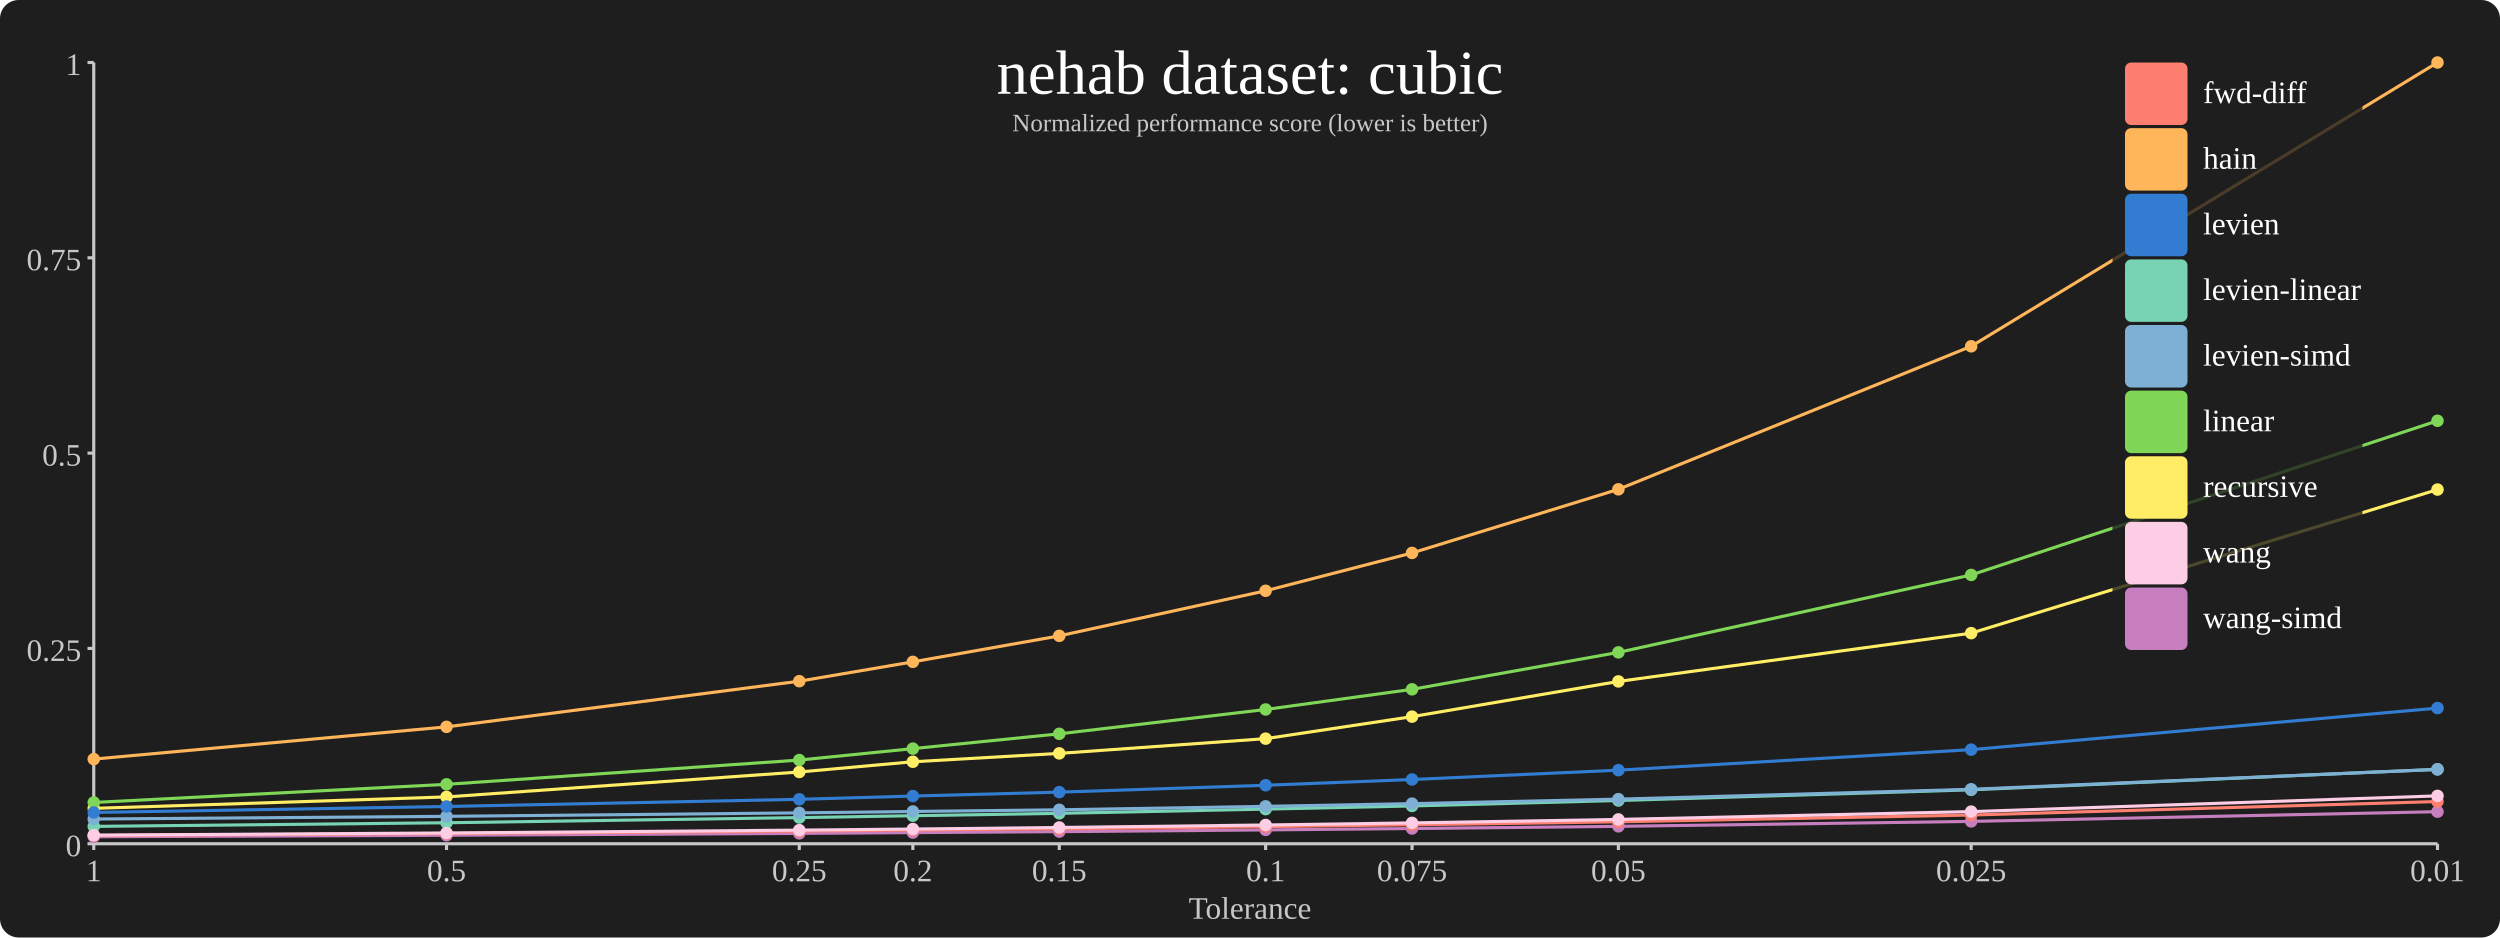
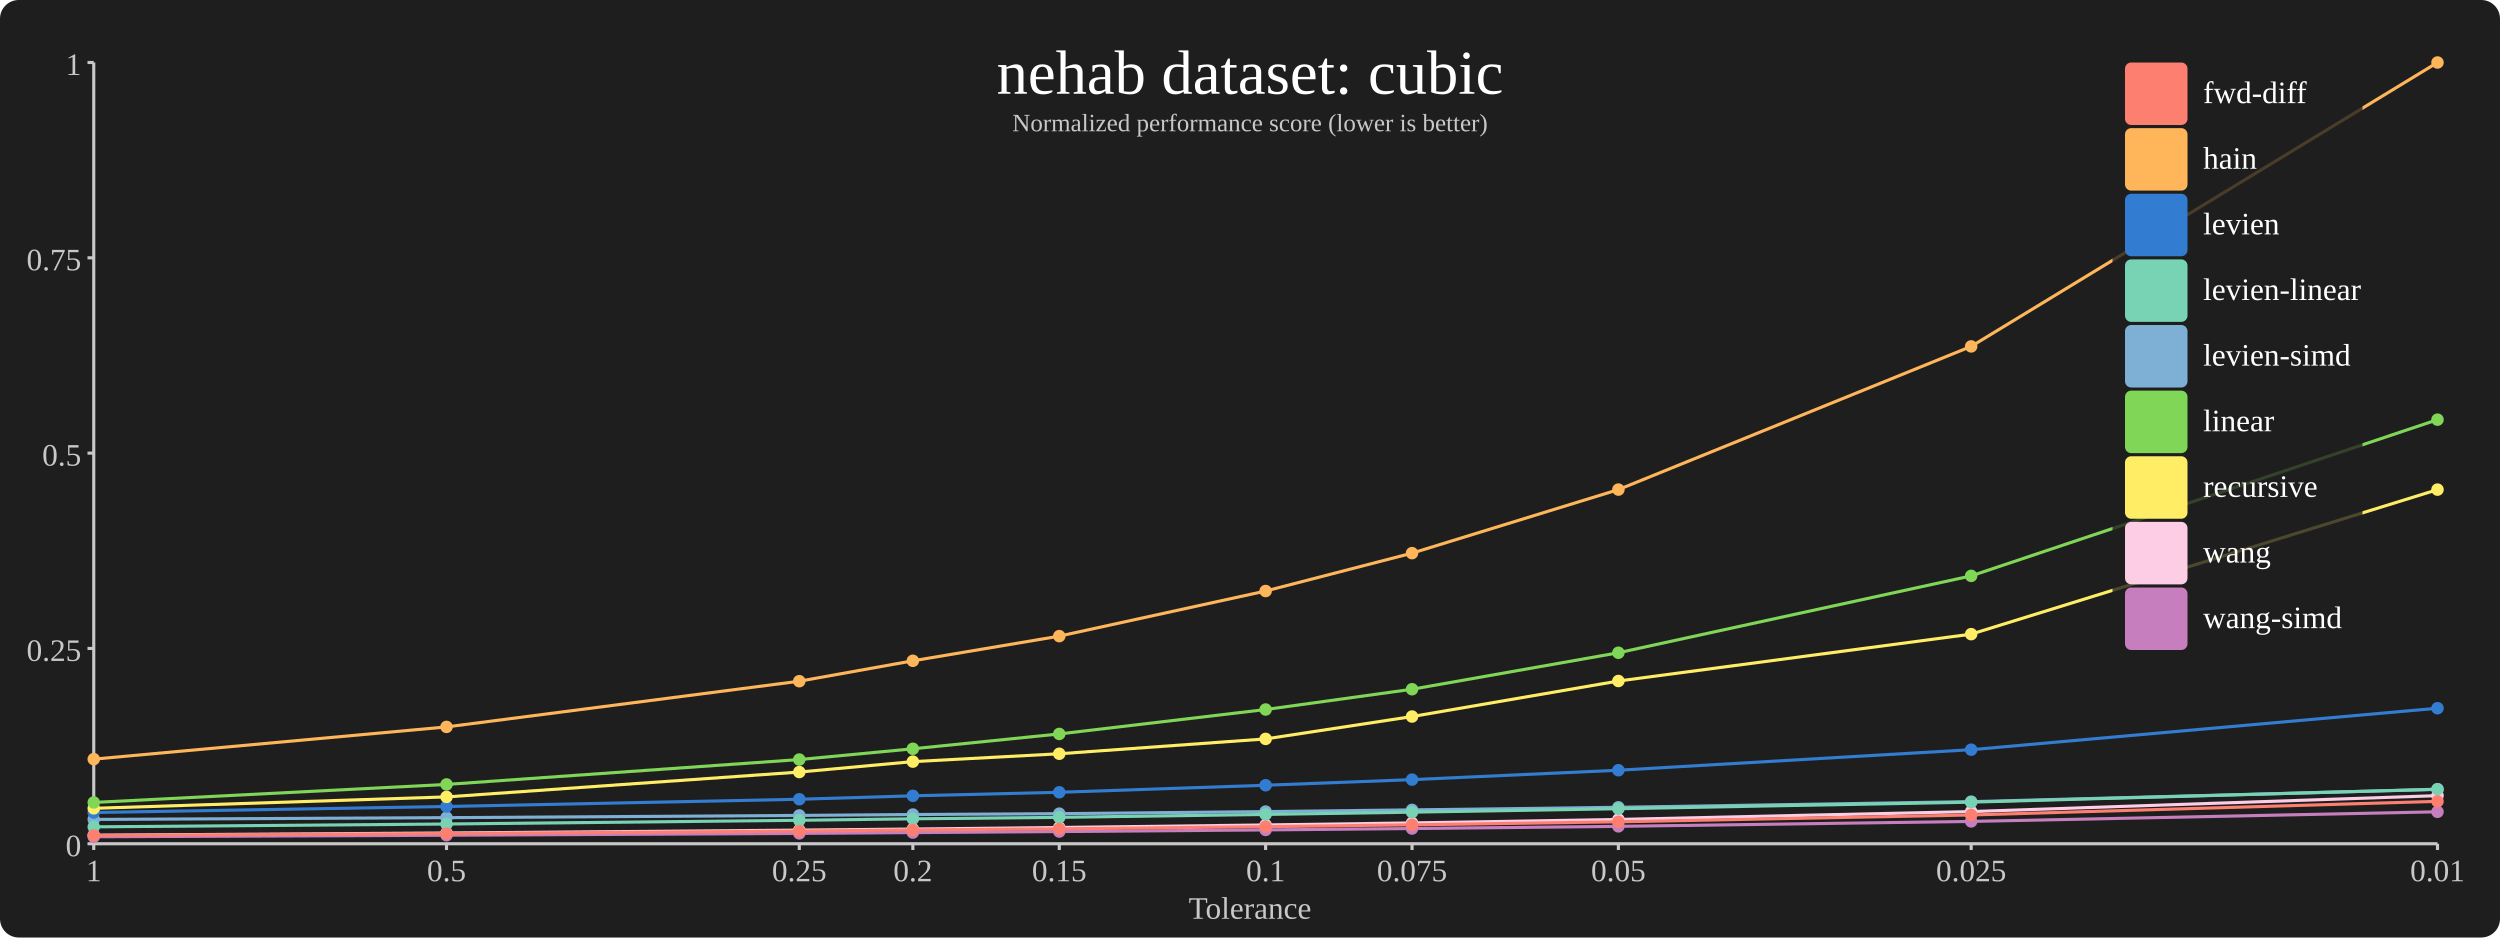
<svg xmlns="http://www.w3.org/2000/svg" viewBox="0 0 800 300">
  <rect x="0" y="0" width="800" height="300" ry="6" style="fill:rgb(30,30,30);stroke:none;fill-opacity:1;stroke-opacity:1;" />
  <path d="M 30 20 L 30 270" style="stroke:rgb(200,200,200);stroke-width:1" />
  <path d="M 30 270 L 780 270" style="stroke:rgb(200,200,200);stroke-width:1" />
  <path d="M 780 270 L 780 272" style="stroke:rgb(200,200,200);stroke-width:1" />
  <text x="780" y="282" style="font-size:10px;fill:rgb(200,200,200);text-anchor:middle;text-align:center;"> 0.01 </text>
  <path d="M 630.772 270 L 630.772 272" style="stroke:rgb(200,200,200);stroke-width:1" />
  <text x="630.772" y="282" style="font-size:10px;fill:rgb(200,200,200);text-anchor:middle;text-align:center;"> 0.025 </text>
  <path d="M 517.886 270 L 517.886 272" style="stroke:rgb(200,200,200);stroke-width:1" />
  <text x="517.886" y="282" style="font-size:10px;fill:rgb(200,200,200);text-anchor:middle;text-align:center;"> 0.05 </text>
  <path d="M 451.852 270 L 451.852 272" style="stroke:rgb(200,200,200);stroke-width:1" />
  <text x="451.852" y="282" style="font-size:10px;fill:rgb(200,200,200);text-anchor:middle;text-align:center;"> 0.075 </text>
  <path d="M 405 270 L 405 272" style="stroke:rgb(200,200,200);stroke-width:1" />
  <text x="405" y="282" style="font-size:10px;fill:rgb(200,200,200);text-anchor:middle;text-align:center;"> 0.1 </text>
  <path d="M 338.966 270 L 338.966 272" style="stroke:rgb(200,200,200);stroke-width:1" />
  <text x="338.966" y="282" style="font-size:10px;fill:rgb(200,200,200);text-anchor:middle;text-align:center;"> 0.15 </text>
  <path d="M 292.114 270 L 292.114 272" style="stroke:rgb(200,200,200);stroke-width:1" />
  <text x="292.114" y="282" style="font-size:10px;fill:rgb(200,200,200);text-anchor:middle;text-align:center;"> 0.2 </text>
  <path d="M 255.773 270 L 255.773 272" style="stroke:rgb(200,200,200);stroke-width:1" />
  <text x="255.773" y="282" style="font-size:10px;fill:rgb(200,200,200);text-anchor:middle;text-align:center;"> 0.25 </text>
  <path d="M 142.886 270 L 142.886 272" style="stroke:rgb(200,200,200);stroke-width:1" />
  <text x="142.886" y="282" style="font-size:10px;fill:rgb(200,200,200);text-anchor:middle;text-align:center;"> 0.5 </text>
  <path d="M 30 270 L 30 272" style="stroke:rgb(200,200,200);stroke-width:1" />
  <text x="30" y="282" style="font-size:10px;fill:rgb(200,200,200);text-anchor:middle;text-align:center;"> 1 </text>
  <path d="M 28 270 L 30 270" style="stroke:rgb(200,200,200);stroke-width:1" />
  <text x="26" y="274" style="font-size:10px;fill:rgb(200,200,200);text-anchor:end;text-align:right;"> 0 </text>
  <path d="M 28 207.5 L 30 207.5" style="stroke:rgb(200,200,200);stroke-width:1" />
  <text x="26" y="211.5" style="font-size:10px;fill:rgb(200,200,200);text-anchor:end;text-align:right;"> 0.25 </text>
  <path d="M 28 145 L 30 145" style="stroke:rgb(200,200,200);stroke-width:1" />
  <text x="26" y="149" style="font-size:10px;fill:rgb(200,200,200);text-anchor:end;text-align:right;"> 0.5 </text>
  <path d="M 28 82.5 L 30 82.5" style="stroke:rgb(200,200,200);stroke-width:1" />
  <text x="26" y="86.5" style="font-size:10px;fill:rgb(200,200,200);text-anchor:end;text-align:right;"> 0.75 </text>
  <path d="M 28 20 L 30 20" style="stroke:rgb(200,200,200);stroke-width:1" />
  <text x="26" y="24" style="font-size:10px;fill:rgb(200,200,200);text-anchor:end;text-align:right;"> 1 </text>
  <text x="400" y="294" style="font-size:10px;fill:rgb(200,200,200);text-anchor:middle;text-align:center;"> Tolerance </text>
-   <circle cx="780" cy="156.657" r="2" style="fill:rgb(255,238,101);stroke:none;fill-opacity:1;stroke-opacity:1;" />
-   <path d="M 780 156.657 L 630.772 202.605" style="stroke:rgb(255,238,101);stroke-width:1" />
-   <circle cx="630.772" cy="202.605" r="2" style="fill:rgb(255,238,101);stroke:none;fill-opacity:1;stroke-opacity:1;" />
-   <path d="M 630.772 202.605 L 517.886 218.055" style="stroke:rgb(255,238,101);stroke-width:1" />
-   <circle cx="517.886" cy="218.055" r="2" style="fill:rgb(255,238,101);stroke:none;fill-opacity:1;stroke-opacity:1;" />
-   <path d="M 517.886 218.055 L 451.852 229.325" style="stroke:rgb(255,238,101);stroke-width:1" />
-   <circle cx="451.852" cy="229.325" r="2" style="fill:rgb(255,238,101);stroke:none;fill-opacity:1;stroke-opacity:1;" />
-   <path d="M 451.852 229.325 L 405 236.368" style="stroke:rgb(255,238,101);stroke-width:1" />
-   <circle cx="405" cy="236.368" r="2" style="fill:rgb(255,238,101);stroke:none;fill-opacity:1;stroke-opacity:1;" />
-   <path d="M 405 236.368 L 338.966 241.08" style="stroke:rgb(255,238,101);stroke-width:1" />
-   <circle cx="338.966" cy="241.08" r="2" style="fill:rgb(255,238,101);stroke:none;fill-opacity:1;stroke-opacity:1;" />
-   <path d="M 338.966 241.08 L 292.114 243.765" style="stroke:rgb(255,238,101);stroke-width:1" />
-   <circle cx="292.114" cy="243.765" r="2" style="fill:rgb(255,238,101);stroke:none;fill-opacity:1;stroke-opacity:1;" />
-   <path d="M 292.114 243.765 L 255.773 247.032" style="stroke:rgb(255,238,101);stroke-width:1" />
-   <circle cx="255.773" cy="247.032" r="2" style="fill:rgb(255,238,101);stroke:none;fill-opacity:1;stroke-opacity:1;" />
-   <path d="M 255.773 247.032 L 142.886 255.012" style="stroke:rgb(255,238,101);stroke-width:1" />
-   <circle cx="142.886" cy="255.012" r="2" style="fill:rgb(255,238,101);stroke:none;fill-opacity:1;stroke-opacity:1;" />
-   <path d="M 142.886 255.012 L 30 258.678" style="stroke:rgb(255,238,101);stroke-width:1" />
-   <circle cx="30" cy="258.678" r="2" style="fill:rgb(255,238,101);stroke:none;fill-opacity:1;stroke-opacity:1;" />
-   <circle cx="780" cy="246.178" r="2" style="fill:rgb(119,211,179);stroke:none;fill-opacity:1;stroke-opacity:1;" />
-   <path d="M 780 246.178 L 630.772 252.74" style="stroke:rgb(119,211,179);stroke-width:1" />
-   <circle cx="630.772" cy="252.74" r="2" style="fill:rgb(119,211,179);stroke:none;fill-opacity:1;stroke-opacity:1;" />
-   <path d="M 630.772 252.74 L 517.886 256.158" style="stroke:rgb(119,211,179);stroke-width:1" />
-   <circle cx="517.886" cy="256.158" r="2" style="fill:rgb(119,211,179);stroke:none;fill-opacity:1;stroke-opacity:1;" />
-   <path d="M 517.886 256.158 L 451.852 257.905" style="stroke:rgb(119,211,179);stroke-width:1" />
-   <circle cx="451.852" cy="257.905" r="2" style="fill:rgb(119,211,179);stroke:none;fill-opacity:1;stroke-opacity:1;" />
-   <path d="M 451.852 257.905 L 405 258.918" style="stroke:rgb(119,211,179);stroke-width:1" />
-   <circle cx="405" cy="258.918" r="2" style="fill:rgb(119,211,179);stroke:none;fill-opacity:1;stroke-opacity:1;" />
-   <path d="M 405 258.918 L 338.966 260.265" style="stroke:rgb(119,211,179);stroke-width:1" />
-   <circle cx="338.966" cy="260.265" r="2" style="fill:rgb(119,211,179);stroke:none;fill-opacity:1;stroke-opacity:1;" />
-   <path d="M 338.966 260.265 L 292.114 261.03" style="stroke:rgb(119,211,179);stroke-width:1" />
-   <circle cx="292.114" cy="261.03" r="2" style="fill:rgb(119,211,179);stroke:none;fill-opacity:1;stroke-opacity:1;" />
-   <path d="M 292.114 261.03 L 255.773 261.625" style="stroke:rgb(119,211,179);stroke-width:1" />
-   <circle cx="255.773" cy="261.625" r="2" style="fill:rgb(119,211,179);stroke:none;fill-opacity:1;stroke-opacity:1;" />
-   <path d="M 255.773 261.625 L 142.886 263.28" style="stroke:rgb(119,211,179);stroke-width:1" />
-   <circle cx="142.886" cy="263.28" r="2" style="fill:rgb(119,211,179);stroke:none;fill-opacity:1;stroke-opacity:1;" />
-   <path d="M 142.886 263.28 L 30 264.445" style="stroke:rgb(119,211,179);stroke-width:1" />
-   <circle cx="30" cy="264.445" r="2" style="fill:rgb(119,211,179);stroke:none;fill-opacity:1;stroke-opacity:1;" />
-   <circle cx="780" cy="259.74" r="2" style="fill:rgb(199,126,190);stroke:none;fill-opacity:1;stroke-opacity:1;" />
-   <path d="M 780 259.74 L 630.772 262.842" style="stroke:rgb(199,126,190);stroke-width:1" />
-   <circle cx="630.772" cy="262.842" r="2" style="fill:rgb(199,126,190);stroke:none;fill-opacity:1;stroke-opacity:1;" />
-   <path d="M 630.772 262.842 L 517.886 264.428" style="stroke:rgb(199,126,190);stroke-width:1" />
-   <circle cx="517.886" cy="264.428" r="2" style="fill:rgb(199,126,190);stroke:none;fill-opacity:1;stroke-opacity:1;" />
-   <path d="M 517.886 264.428 L 451.852 265.125" style="stroke:rgb(199,126,190);stroke-width:1" />
-   <circle cx="451.852" cy="265.125" r="2" style="fill:rgb(199,126,190);stroke:none;fill-opacity:1;stroke-opacity:1;" />
-   <path d="M 451.852 265.125 L 405 265.572" style="stroke:rgb(199,126,190);stroke-width:1" />
-   <circle cx="405" cy="265.572" r="2" style="fill:rgb(199,126,190);stroke:none;fill-opacity:1;stroke-opacity:1;" />
-   <path d="M 405 265.572 L 338.966 266.125" style="stroke:rgb(199,126,190);stroke-width:1" />
-   <circle cx="338.966" cy="266.125" r="2" style="fill:rgb(199,126,190);stroke:none;fill-opacity:1;stroke-opacity:1;" />
-   <path d="M 338.966 266.125 L 292.114 266.435" style="stroke:rgb(199,126,190);stroke-width:1" />
-   <circle cx="292.114" cy="266.435" r="2" style="fill:rgb(199,126,190);stroke:none;fill-opacity:1;stroke-opacity:1;" />
-   <path d="M 292.114 266.435 L 255.773 266.683" style="stroke:rgb(199,126,190);stroke-width:1" />
-   <circle cx="255.773" cy="266.683" r="2" style="fill:rgb(199,126,190);stroke:none;fill-opacity:1;stroke-opacity:1;" />
-   <path d="M 255.773 266.683 L 142.886 267.285" style="stroke:rgb(199,126,190);stroke-width:1" />
-   <circle cx="142.886" cy="267.285" r="2" style="fill:rgb(199,126,190);stroke:none;fill-opacity:1;stroke-opacity:1;" />
-   <path d="M 142.886 267.285 L 30 267.757" style="stroke:rgb(199,126,190);stroke-width:1" />
-   <circle cx="30" cy="267.757" r="2" style="fill:rgb(199,126,190);stroke:none;fill-opacity:1;stroke-opacity:1;" />
-   <circle cx="780" cy="256.488" r="2" style="fill:rgb(253,127,111);stroke:none;fill-opacity:1;stroke-opacity:1;" />
-   <path d="M 780 256.488 L 630.772 260.808" style="stroke:rgb(253,127,111);stroke-width:1" />
-   <circle cx="630.772" cy="260.808" r="2" style="fill:rgb(253,127,111);stroke:none;fill-opacity:1;stroke-opacity:1;" />
-   <path d="M 630.772 260.808 L 517.886 262.975" style="stroke:rgb(253,127,111);stroke-width:1" />
+   <circle cx="780" cy="252.59" r="2" style="fill:rgb(126,176,213);stroke:none;fill-opacity:1;stroke-opacity:1;" />
+   <path d="M 780 252.59 L 630.772 256.527" style="stroke:rgb(126,176,213);stroke-width:1" />
+   <circle cx="630.772" cy="256.527" r="2" style="fill:rgb(126,176,213);stroke:none;fill-opacity:1;stroke-opacity:1;" />
+   <path d="M 630.772 256.527 L 517.886 258.332" style="stroke:rgb(126,176,213);stroke-width:1" />
+   <circle cx="517.886" cy="258.332" r="2" style="fill:rgb(126,176,213);stroke:none;fill-opacity:1;stroke-opacity:1;" />
+   <path d="M 517.886 258.332 L 451.852 259.165" style="stroke:rgb(126,176,213);stroke-width:1" />
+   <circle cx="451.852" cy="259.165" r="2" style="fill:rgb(126,176,213);stroke:none;fill-opacity:1;stroke-opacity:1;" />
+   <path d="M 451.852 259.165 L 405 259.702" style="stroke:rgb(126,176,213);stroke-width:1" />
+   <circle cx="405" cy="259.702" r="2" style="fill:rgb(126,176,213);stroke:none;fill-opacity:1;stroke-opacity:1;" />
+   <path d="M 405 259.702 L 338.966 260.37" style="stroke:rgb(126,176,213);stroke-width:1" />
+   <circle cx="338.966" cy="260.37" r="2" style="fill:rgb(126,176,213);stroke:none;fill-opacity:1;stroke-opacity:1;" />
+   <path d="M 338.966 260.37 L 292.114 260.65" style="stroke:rgb(126,176,213);stroke-width:1" />
+   <circle cx="292.114" cy="260.65" r="2" style="fill:rgb(126,176,213);stroke:none;fill-opacity:1;stroke-opacity:1;" />
+   <path d="M 292.114 260.65 L 255.773 260.938" style="stroke:rgb(126,176,213);stroke-width:1" />
+   <circle cx="255.773" cy="260.938" r="2" style="fill:rgb(126,176,213);stroke:none;fill-opacity:1;stroke-opacity:1;" />
+   <path d="M 255.773 260.938 L 142.886 261.65" style="stroke:rgb(126,176,213);stroke-width:1" />
+   <circle cx="142.886" cy="261.65" r="2" style="fill:rgb(126,176,213);stroke:none;fill-opacity:1;stroke-opacity:1;" />
+   <path d="M 142.886 261.65 L 30 262.22" style="stroke:rgb(126,176,213);stroke-width:1" />
+   <circle cx="30" cy="262.22" r="2" style="fill:rgb(126,176,213);stroke:none;fill-opacity:1;stroke-opacity:1;" />
+   <circle cx="780" cy="226.63" r="2" style="fill:rgb(50,125,209);stroke:none;fill-opacity:1;stroke-opacity:1;" />
+   <path d="M 780 226.63 L 630.772 239.9" style="stroke:rgb(50,125,209);stroke-width:1" />
+   <circle cx="630.772" cy="239.9" r="2" style="fill:rgb(50,125,209);stroke:none;fill-opacity:1;stroke-opacity:1;" />
+   <path d="M 630.772 239.9 L 517.886 246.47" style="stroke:rgb(50,125,209);stroke-width:1" />
+   <circle cx="517.886" cy="246.47" r="2" style="fill:rgb(50,125,209);stroke:none;fill-opacity:1;stroke-opacity:1;" />
+   <path d="M 517.886 246.47 L 451.852 249.48" style="stroke:rgb(50,125,209);stroke-width:1" />
+   <circle cx="451.852" cy="249.48" r="2" style="fill:rgb(50,125,209);stroke:none;fill-opacity:1;stroke-opacity:1;" />
+   <path d="M 451.852 249.48 L 405 251.278" style="stroke:rgb(50,125,209);stroke-width:1" />
+   <circle cx="405" cy="251.278" r="2" style="fill:rgb(50,125,209);stroke:none;fill-opacity:1;stroke-opacity:1;" />
+   <path d="M 405 251.278 L 338.966 253.53" style="stroke:rgb(50,125,209);stroke-width:1" />
+   <circle cx="338.966" cy="253.53" r="2" style="fill:rgb(50,125,209);stroke:none;fill-opacity:1;stroke-opacity:1;" />
+   <path d="M 338.966 253.53 L 292.114 254.662" style="stroke:rgb(50,125,209);stroke-width:1" />
+   <circle cx="292.114" cy="254.662" r="2" style="fill:rgb(50,125,209);stroke:none;fill-opacity:1;stroke-opacity:1;" />
+   <path d="M 292.114 254.662 L 255.773 255.757" style="stroke:rgb(50,125,209);stroke-width:1" />
+   <circle cx="255.773" cy="255.757" r="2" style="fill:rgb(50,125,209);stroke:none;fill-opacity:1;stroke-opacity:1;" />
+   <path d="M 255.773 255.757 L 142.886 258.077" style="stroke:rgb(50,125,209);stroke-width:1" />
+   <circle cx="142.886" cy="258.077" r="2" style="fill:rgb(50,125,209);stroke:none;fill-opacity:1;stroke-opacity:1;" />
+   <path d="M 142.886 258.077 L 30 260.002" style="stroke:rgb(50,125,209);stroke-width:1" />
+   <circle cx="30" cy="260.002" r="2" style="fill:rgb(50,125,209);stroke:none;fill-opacity:1;stroke-opacity:1;" />
+   <circle cx="780" cy="156.68" r="2" style="fill:rgb(255,238,101);stroke:none;fill-opacity:1;stroke-opacity:1;" />
+   <path d="M 780 156.68 L 630.772 202.925" style="stroke:rgb(255,238,101);stroke-width:1" />
+   <circle cx="630.772" cy="202.925" r="2" style="fill:rgb(255,238,101);stroke:none;fill-opacity:1;stroke-opacity:1;" />
+   <path d="M 630.772 202.925 L 517.886 217.92" style="stroke:rgb(255,238,101);stroke-width:1" />
+   <circle cx="517.886" cy="217.92" r="2" style="fill:rgb(255,238,101);stroke:none;fill-opacity:1;stroke-opacity:1;" />
+   <path d="M 517.886 217.92 L 451.852 229.292" style="stroke:rgb(255,238,101);stroke-width:1" />
+   <circle cx="451.852" cy="229.292" r="2" style="fill:rgb(255,238,101);stroke:none;fill-opacity:1;stroke-opacity:1;" />
+   <path d="M 451.852 229.292 L 405 236.45" style="stroke:rgb(255,238,101);stroke-width:1" />
+   <circle cx="405" cy="236.45" r="2" style="fill:rgb(255,238,101);stroke:none;fill-opacity:1;stroke-opacity:1;" />
+   <path d="M 405 236.45 L 338.966 241.202" style="stroke:rgb(255,238,101);stroke-width:1" />
+   <circle cx="338.966" cy="241.202" r="2" style="fill:rgb(255,238,101);stroke:none;fill-opacity:1;stroke-opacity:1;" />
+   <path d="M 338.966 241.202 L 292.114 243.718" style="stroke:rgb(255,238,101);stroke-width:1" />
+   <circle cx="292.114" cy="243.718" r="2" style="fill:rgb(255,238,101);stroke:none;fill-opacity:1;stroke-opacity:1;" />
+   <path d="M 292.114 243.718 L 255.773 247.053" style="stroke:rgb(255,238,101);stroke-width:1" />
+   <circle cx="255.773" cy="247.053" r="2" style="fill:rgb(255,238,101);stroke:none;fill-opacity:1;stroke-opacity:1;" />
+   <path d="M 255.773 247.053 L 142.886 255.01" style="stroke:rgb(255,238,101);stroke-width:1" />
+   <circle cx="142.886" cy="255.01" r="2" style="fill:rgb(255,238,101);stroke:none;fill-opacity:1;stroke-opacity:1;" />
+   <path d="M 142.886 255.01 L 30 258.665" style="stroke:rgb(255,238,101);stroke-width:1" />
+   <circle cx="30" cy="258.665" r="2" style="fill:rgb(255,238,101);stroke:none;fill-opacity:1;stroke-opacity:1;" />
+   <circle cx="780" cy="254.605" r="2" style="fill:rgb(253,204,229);stroke:none;fill-opacity:1;stroke-opacity:1;" />
+   <path d="M 780 254.605 L 630.772 259.692" style="stroke:rgb(253,204,229);stroke-width:1" />
+   <circle cx="630.772" cy="259.692" r="2" style="fill:rgb(253,204,229);stroke:none;fill-opacity:1;stroke-opacity:1;" />
+   <path d="M 630.772 259.692 L 517.886 262.22" style="stroke:rgb(253,204,229);stroke-width:1" />
+   <circle cx="517.886" cy="262.22" r="2" style="fill:rgb(253,204,229);stroke:none;fill-opacity:1;stroke-opacity:1;" />
+   <path d="M 517.886 262.22 L 451.852 263.332" style="stroke:rgb(253,204,229);stroke-width:1" />
+   <circle cx="451.852" cy="263.332" r="2" style="fill:rgb(253,204,229);stroke:none;fill-opacity:1;stroke-opacity:1;" />
+   <path d="M 451.852 263.332 L 405 263.985" style="stroke:rgb(253,204,229);stroke-width:1" />
+   <circle cx="405" cy="263.985" r="2" style="fill:rgb(253,204,229);stroke:none;fill-opacity:1;stroke-opacity:1;" />
+   <path d="M 405 263.985 L 338.966 264.795" style="stroke:rgb(253,204,229);stroke-width:1" />
+   <circle cx="338.966" cy="264.795" r="2" style="fill:rgb(253,204,229);stroke:none;fill-opacity:1;stroke-opacity:1;" />
+   <path d="M 338.966 264.795 L 292.114 265.298" style="stroke:rgb(253,204,229);stroke-width:1" />
+   <circle cx="292.114" cy="265.298" r="2" style="fill:rgb(253,204,229);stroke:none;fill-opacity:1;stroke-opacity:1;" />
+   <path d="M 292.114 265.298 L 255.773 265.64" style="stroke:rgb(253,204,229);stroke-width:1" />
+   <circle cx="255.773" cy="265.64" r="2" style="fill:rgb(253,204,229);stroke:none;fill-opacity:1;stroke-opacity:1;" />
+   <path d="M 255.773 265.64 L 142.886 266.558" style="stroke:rgb(253,204,229);stroke-width:1" />
+   <circle cx="142.886" cy="266.558" r="2" style="fill:rgb(253,204,229);stroke:none;fill-opacity:1;stroke-opacity:1;" />
+   <path d="M 142.886 266.558 L 30 267.26" style="stroke:rgb(253,204,229);stroke-width:1" />
+   <circle cx="30" cy="267.26" r="2" style="fill:rgb(253,204,229);stroke:none;fill-opacity:1;stroke-opacity:1;" />
+   <circle cx="780" cy="252.542" r="2" style="fill:rgb(119,211,179);stroke:none;fill-opacity:1;stroke-opacity:1;" />
+   <path d="M 780 252.542 L 630.772 256.688" style="stroke:rgb(119,211,179);stroke-width:1" />
+   <circle cx="630.772" cy="256.688" r="2" style="fill:rgb(119,211,179);stroke:none;fill-opacity:1;stroke-opacity:1;" />
+   <path d="M 630.772 256.688 L 517.886 258.793" style="stroke:rgb(119,211,179);stroke-width:1" />
+   <circle cx="517.886" cy="258.793" r="2" style="fill:rgb(119,211,179);stroke:none;fill-opacity:1;stroke-opacity:1;" />
+   <path d="M 517.886 258.793 L 451.852 259.892" style="stroke:rgb(119,211,179);stroke-width:1" />
+   <circle cx="451.852" cy="259.892" r="2" style="fill:rgb(119,211,179);stroke:none;fill-opacity:1;stroke-opacity:1;" />
+   <path d="M 451.852 259.892 L 405 260.615" style="stroke:rgb(119,211,179);stroke-width:1" />
+   <circle cx="405" cy="260.615" r="2" style="fill:rgb(119,211,179);stroke:none;fill-opacity:1;stroke-opacity:1;" />
+   <path d="M 405 260.615 L 338.966 261.55" style="stroke:rgb(119,211,179);stroke-width:1" />
+   <circle cx="338.966" cy="261.55" r="2" style="fill:rgb(119,211,179);stroke:none;fill-opacity:1;stroke-opacity:1;" />
+   <path d="M 338.966 261.55 L 292.114 262.02" style="stroke:rgb(119,211,179);stroke-width:1" />
+   <circle cx="292.114" cy="262.02" r="2" style="fill:rgb(119,211,179);stroke:none;fill-opacity:1;stroke-opacity:1;" />
+   <path d="M 292.114 262.02 L 255.773 262.493" style="stroke:rgb(119,211,179);stroke-width:1" />
+   <circle cx="255.773" cy="262.493" r="2" style="fill:rgb(119,211,179);stroke:none;fill-opacity:1;stroke-opacity:1;" />
+   <path d="M 255.773 262.493 L 142.886 263.685" style="stroke:rgb(119,211,179);stroke-width:1" />
+   <circle cx="142.886" cy="263.685" r="2" style="fill:rgb(119,211,179);stroke:none;fill-opacity:1;stroke-opacity:1;" />
+   <path d="M 142.886 263.685 L 30 264.592" style="stroke:rgb(119,211,179);stroke-width:1" />
+   <circle cx="30" cy="264.592" r="2" style="fill:rgb(119,211,179);stroke:none;fill-opacity:1;stroke-opacity:1;" />
+   <circle cx="780" cy="134.292" r="2" style="fill:rgb(128,214,87);stroke:none;fill-opacity:1;stroke-opacity:1;" />
+   <path d="M 780 134.292 L 630.772 184.28" style="stroke:rgb(128,214,87);stroke-width:1" />
+   <circle cx="630.772" cy="184.28" r="2" style="fill:rgb(128,214,87);stroke:none;fill-opacity:1;stroke-opacity:1;" />
+   <path d="M 630.772 184.28 L 517.886 208.877" style="stroke:rgb(128,214,87);stroke-width:1" />
+   <circle cx="517.886" cy="208.877" r="2" style="fill:rgb(128,214,87);stroke:none;fill-opacity:1;stroke-opacity:1;" />
+   <path d="M 517.886 208.877 L 451.852 220.558" style="stroke:rgb(128,214,87);stroke-width:1" />
+   <circle cx="451.852" cy="220.558" r="2" style="fill:rgb(128,214,87);stroke:none;fill-opacity:1;stroke-opacity:1;" />
+   <path d="M 451.852 220.558 L 405 227.045" style="stroke:rgb(128,214,87);stroke-width:1" />
+   <circle cx="405" cy="227.045" r="2" style="fill:rgb(128,214,87);stroke:none;fill-opacity:1;stroke-opacity:1;" />
+   <path d="M 405 227.045 L 338.966 234.857" style="stroke:rgb(128,214,87);stroke-width:1" />
+   <circle cx="338.966" cy="234.857" r="2" style="fill:rgb(128,214,87);stroke:none;fill-opacity:1;stroke-opacity:1;" />
+   <path d="M 338.966 234.857 L 292.114 239.613" style="stroke:rgb(128,214,87);stroke-width:1" />
+   <circle cx="292.114" cy="239.613" r="2" style="fill:rgb(128,214,87);stroke:none;fill-opacity:1;stroke-opacity:1;" />
+   <path d="M 292.114 239.613 L 255.773 243.055" style="stroke:rgb(128,214,87);stroke-width:1" />
+   <circle cx="255.773" cy="243.055" r="2" style="fill:rgb(128,214,87);stroke:none;fill-opacity:1;stroke-opacity:1;" />
+   <path d="M 255.773 243.055 L 142.886 251.015" style="stroke:rgb(128,214,87);stroke-width:1" />
+   <circle cx="142.886" cy="251.015" r="2" style="fill:rgb(128,214,87);stroke:none;fill-opacity:1;stroke-opacity:1;" />
+   <path d="M 142.886 251.015 L 30 256.785" style="stroke:rgb(128,214,87);stroke-width:1" />
+   <circle cx="30" cy="256.785" r="2" style="fill:rgb(128,214,87);stroke:none;fill-opacity:1;stroke-opacity:1;" />
+   <circle cx="780" cy="259.772" r="2" style="fill:rgb(199,126,190);stroke:none;fill-opacity:1;stroke-opacity:1;" />
+   <path d="M 780 259.772 L 630.772 262.853" style="stroke:rgb(199,126,190);stroke-width:1" />
+   <circle cx="630.772" cy="262.853" r="2" style="fill:rgb(199,126,190);stroke:none;fill-opacity:1;stroke-opacity:1;" />
+   <path d="M 630.772 262.853 L 517.886 264.43" style="stroke:rgb(199,126,190);stroke-width:1" />
+   <circle cx="517.886" cy="264.43" r="2" style="fill:rgb(199,126,190);stroke:none;fill-opacity:1;stroke-opacity:1;" />
+   <path d="M 517.886 264.43 L 451.852 265.127" style="stroke:rgb(199,126,190);stroke-width:1" />
+   <circle cx="451.852" cy="265.127" r="2" style="fill:rgb(199,126,190);stroke:none;fill-opacity:1;stroke-opacity:1;" />
+   <path d="M 451.852 265.127 L 405 265.575" style="stroke:rgb(199,126,190);stroke-width:1" />
+   <circle cx="405" cy="265.575" r="2" style="fill:rgb(199,126,190);stroke:none;fill-opacity:1;stroke-opacity:1;" />
+   <path d="M 405 265.575 L 338.966 266.098" style="stroke:rgb(199,126,190);stroke-width:1" />
+   <circle cx="338.966" cy="266.098" r="2" style="fill:rgb(199,126,190);stroke:none;fill-opacity:1;stroke-opacity:1;" />
+   <path d="M 338.966 266.098 L 292.114 266.433" style="stroke:rgb(199,126,190);stroke-width:1" />
+   <circle cx="292.114" cy="266.433" r="2" style="fill:rgb(199,126,190);stroke:none;fill-opacity:1;stroke-opacity:1;" />
+   <path d="M 292.114 266.433 L 255.773 266.688" style="stroke:rgb(199,126,190);stroke-width:1" />
+   <circle cx="255.773" cy="266.688" r="2" style="fill:rgb(199,126,190);stroke:none;fill-opacity:1;stroke-opacity:1;" />
+   <path d="M 255.773 266.688 L 142.886 267.277" style="stroke:rgb(199,126,190);stroke-width:1" />
+   <circle cx="142.886" cy="267.277" r="2" style="fill:rgb(199,126,190);stroke:none;fill-opacity:1;stroke-opacity:1;" />
+   <path d="M 142.886 267.277 L 30 267.762" style="stroke:rgb(199,126,190);stroke-width:1" />
+   <circle cx="30" cy="267.762" r="2" style="fill:rgb(199,126,190);stroke:none;fill-opacity:1;stroke-opacity:1;" />
+   <circle cx="780" cy="256.428" r="2" style="fill:rgb(253,127,111);stroke:none;fill-opacity:1;stroke-opacity:1;" />
+   <path d="M 780 256.428 L 630.772 260.788" style="stroke:rgb(253,127,111);stroke-width:1" />
+   <circle cx="630.772" cy="260.788" r="2" style="fill:rgb(253,127,111);stroke:none;fill-opacity:1;stroke-opacity:1;" />
+   <path d="M 630.772 260.788 L 517.886 262.975" style="stroke:rgb(253,127,111);stroke-width:1" />
  <circle cx="517.886" cy="262.975" r="2" style="fill:rgb(253,127,111);stroke:none;fill-opacity:1;stroke-opacity:1;" />
-   <path d="M 517.886 262.975 L 451.852 263.925" style="stroke:rgb(253,127,111);stroke-width:1" />
-   <circle cx="451.852" cy="263.925" r="2" style="fill:rgb(253,127,111);stroke:none;fill-opacity:1;stroke-opacity:1;" />
-   <path d="M 451.852 263.925 L 405 264.525" style="stroke:rgb(253,127,111);stroke-width:1" />
-   <circle cx="405" cy="264.525" r="2" style="fill:rgb(253,127,111);stroke:none;fill-opacity:1;stroke-opacity:1;" />
-   <path d="M 405 264.525 L 338.966 265.228" style="stroke:rgb(253,127,111);stroke-width:1" />
-   <circle cx="338.966" cy="265.228" r="2" style="fill:rgb(253,127,111);stroke:none;fill-opacity:1;stroke-opacity:1;" />
-   <path d="M 338.966 265.228 L 292.114 265.618" style="stroke:rgb(253,127,111);stroke-width:1" />
-   <circle cx="292.114" cy="265.618" r="2" style="fill:rgb(253,127,111);stroke:none;fill-opacity:1;stroke-opacity:1;" />
-   <path d="M 292.114 265.618 L 255.773 265.955" style="stroke:rgb(253,127,111);stroke-width:1" />
-   <circle cx="255.773" cy="265.955" r="2" style="fill:rgb(253,127,111);stroke:none;fill-opacity:1;stroke-opacity:1;" />
-   <path d="M 255.773 265.955 L 142.886 266.725" style="stroke:rgb(253,127,111);stroke-width:1" />
-   <circle cx="142.886" cy="266.725" r="2" style="fill:rgb(253,127,111);stroke:none;fill-opacity:1;stroke-opacity:1;" />
-   <path d="M 142.886 266.725 L 30 267.34" style="stroke:rgb(253,127,111);stroke-width:1" />
-   <circle cx="30" cy="267.34" r="2" style="fill:rgb(253,127,111);stroke:none;fill-opacity:1;stroke-opacity:1;" />
-   <circle cx="780" cy="254.68" r="2" style="fill:rgb(253,204,229);stroke:none;fill-opacity:1;stroke-opacity:1;" />
-   <path d="M 780 254.68 L 630.772 259.712" style="stroke:rgb(253,204,229);stroke-width:1" />
-   <circle cx="630.772" cy="259.712" r="2" style="fill:rgb(253,204,229);stroke:none;fill-opacity:1;stroke-opacity:1;" />
-   <path d="M 630.772 259.712 L 517.886 262.215" style="stroke:rgb(253,204,229);stroke-width:1" />
-   <circle cx="517.886" cy="262.215" r="2" style="fill:rgb(253,204,229);stroke:none;fill-opacity:1;stroke-opacity:1;" />
-   <path d="M 517.886 262.215 L 451.852 263.325" style="stroke:rgb(253,204,229);stroke-width:1" />
-   <circle cx="451.852" cy="263.325" r="2" style="fill:rgb(253,204,229);stroke:none;fill-opacity:1;stroke-opacity:1;" />
-   <path d="M 451.852 263.325 L 405 263.995" style="stroke:rgb(253,204,229);stroke-width:1" />
-   <circle cx="405" cy="263.995" r="2" style="fill:rgb(253,204,229);stroke:none;fill-opacity:1;stroke-opacity:1;" />
-   <path d="M 405 263.995 L 338.966 264.793" style="stroke:rgb(253,204,229);stroke-width:1" />
-   <circle cx="338.966" cy="264.793" r="2" style="fill:rgb(253,204,229);stroke:none;fill-opacity:1;stroke-opacity:1;" />
-   <path d="M 338.966 264.793 L 292.114 265.295" style="stroke:rgb(253,204,229);stroke-width:1" />
-   <circle cx="292.114" cy="265.295" r="2" style="fill:rgb(253,204,229);stroke:none;fill-opacity:1;stroke-opacity:1;" />
-   <path d="M 292.114 265.295 L 255.773 265.642" style="stroke:rgb(253,204,229);stroke-width:1" />
-   <circle cx="255.773" cy="265.642" r="2" style="fill:rgb(253,204,229);stroke:none;fill-opacity:1;stroke-opacity:1;" />
-   <path d="M 255.773 265.642 L 142.886 266.553" style="stroke:rgb(253,204,229);stroke-width:1" />
-   <circle cx="142.886" cy="266.553" r="2" style="fill:rgb(253,204,229);stroke:none;fill-opacity:1;stroke-opacity:1;" />
-   <path d="M 142.886 266.553 L 30 267.245" style="stroke:rgb(253,204,229);stroke-width:1" />
-   <circle cx="30" cy="267.245" r="2" style="fill:rgb(253,204,229);stroke:none;fill-opacity:1;stroke-opacity:1;" />
-   <circle cx="780" cy="134.65" r="2" style="fill:rgb(128,214,87);stroke:none;fill-opacity:1;stroke-opacity:1;" />
-   <path d="M 780 134.65 L 630.772 183.98" style="stroke:rgb(128,214,87);stroke-width:1" />
-   <circle cx="630.772" cy="183.98" r="2" style="fill:rgb(128,214,87);stroke:none;fill-opacity:1;stroke-opacity:1;" />
-   <path d="M 630.772 183.98 L 517.886 208.76" style="stroke:rgb(128,214,87);stroke-width:1" />
-   <circle cx="517.886" cy="208.76" r="2" style="fill:rgb(128,214,87);stroke:none;fill-opacity:1;stroke-opacity:1;" />
-   <path d="M 517.886 208.76 L 451.852 220.583" style="stroke:rgb(128,214,87);stroke-width:1" />
-   <circle cx="451.852" cy="220.583" r="2" style="fill:rgb(128,214,87);stroke:none;fill-opacity:1;stroke-opacity:1;" />
-   <path d="M 451.852 220.583 L 405 227.03" style="stroke:rgb(128,214,87);stroke-width:1" />
-   <circle cx="405" cy="227.03" r="2" style="fill:rgb(128,214,87);stroke:none;fill-opacity:1;stroke-opacity:1;" />
-   <path d="M 405 227.03 L 338.966 234.822" style="stroke:rgb(128,214,87);stroke-width:1" />
-   <circle cx="338.966" cy="234.822" r="2" style="fill:rgb(128,214,87);stroke:none;fill-opacity:1;stroke-opacity:1;" />
-   <path d="M 338.966 234.822 L 292.114 239.555" style="stroke:rgb(128,214,87);stroke-width:1" />
-   <circle cx="292.114" cy="239.555" r="2" style="fill:rgb(128,214,87);stroke:none;fill-opacity:1;stroke-opacity:1;" />
-   <path d="M 292.114 239.555 L 255.773 243.215" style="stroke:rgb(128,214,87);stroke-width:1" />
-   <circle cx="255.773" cy="243.215" r="2" style="fill:rgb(128,214,87);stroke:none;fill-opacity:1;stroke-opacity:1;" />
-   <path d="M 255.773 243.215 L 142.886 250.982" style="stroke:rgb(128,214,87);stroke-width:1" />
-   <circle cx="142.886" cy="250.982" r="2" style="fill:rgb(128,214,87);stroke:none;fill-opacity:1;stroke-opacity:1;" />
-   <path d="M 142.886 250.982 L 30 256.785" style="stroke:rgb(128,214,87);stroke-width:1" />
-   <circle cx="30" cy="256.785" r="2" style="fill:rgb(128,214,87);stroke:none;fill-opacity:1;stroke-opacity:1;" />
+   <path d="M 517.886 262.975 L 451.852 263.94" style="stroke:rgb(253,127,111);stroke-width:1" />
+   <circle cx="451.852" cy="263.94" r="2" style="fill:rgb(253,127,111);stroke:none;fill-opacity:1;stroke-opacity:1;" />
+   <path d="M 451.852 263.94 L 405 264.533" style="stroke:rgb(253,127,111);stroke-width:1" />
+   <circle cx="405" cy="264.533" r="2" style="fill:rgb(253,127,111);stroke:none;fill-opacity:1;stroke-opacity:1;" />
+   <path d="M 405 264.533 L 338.966 265.23" style="stroke:rgb(253,127,111);stroke-width:1" />
+   <circle cx="338.966" cy="265.23" r="2" style="fill:rgb(253,127,111);stroke:none;fill-opacity:1;stroke-opacity:1;" />
+   <path d="M 338.966 265.23 L 292.114 265.585" style="stroke:rgb(253,127,111);stroke-width:1" />
+   <circle cx="292.114" cy="265.585" r="2" style="fill:rgb(253,127,111);stroke:none;fill-opacity:1;stroke-opacity:1;" />
+   <path d="M 292.114 265.585 L 255.773 265.95" style="stroke:rgb(253,127,111);stroke-width:1" />
+   <circle cx="255.773" cy="265.95" r="2" style="fill:rgb(253,127,111);stroke:none;fill-opacity:1;stroke-opacity:1;" />
+   <path d="M 255.773 265.95 L 142.886 266.735" style="stroke:rgb(253,127,111);stroke-width:1" />
+   <circle cx="142.886" cy="266.735" r="2" style="fill:rgb(253,127,111);stroke:none;fill-opacity:1;stroke-opacity:1;" />
+   <path d="M 142.886 266.735 L 30 267.342" style="stroke:rgb(253,127,111);stroke-width:1" />
+   <circle cx="30" cy="267.342" r="2" style="fill:rgb(253,127,111);stroke:none;fill-opacity:1;stroke-opacity:1;" />
  <circle cx="780" cy="20" r="2" style="fill:rgb(255,181,90);stroke:none;fill-opacity:1;stroke-opacity:1;" />
-   <path d="M 780 20 L 630.772 110.815" style="stroke:rgb(255,181,90);stroke-width:1" />
-   <circle cx="630.772" cy="110.815" r="2" style="fill:rgb(255,181,90);stroke:none;fill-opacity:1;stroke-opacity:1;" />
-   <path d="M 630.772 110.815 L 517.886 156.58" style="stroke:rgb(255,181,90);stroke-width:1" />
-   <circle cx="517.886" cy="156.58" r="2" style="fill:rgb(255,181,90);stroke:none;fill-opacity:1;stroke-opacity:1;" />
-   <path d="M 517.886 156.58 L 451.852 176.942" style="stroke:rgb(255,181,90);stroke-width:1" />
-   <circle cx="451.852" cy="176.942" r="2" style="fill:rgb(255,181,90);stroke:none;fill-opacity:1;stroke-opacity:1;" />
-   <path d="M 451.852 176.942 L 405 189.052" style="stroke:rgb(255,181,90);stroke-width:1" />
-   <circle cx="405" cy="189.052" r="2" style="fill:rgb(255,181,90);stroke:none;fill-opacity:1;stroke-opacity:1;" />
-   <path d="M 405 189.052 L 338.966 203.475" style="stroke:rgb(255,181,90);stroke-width:1" />
-   <circle cx="338.966" cy="203.475" r="2" style="fill:rgb(255,181,90);stroke:none;fill-opacity:1;stroke-opacity:1;" />
-   <path d="M 338.966 203.475 L 292.114 211.792" style="stroke:rgb(255,181,90);stroke-width:1" />
-   <circle cx="292.114" cy="211.792" r="2" style="fill:rgb(255,181,90);stroke:none;fill-opacity:1;stroke-opacity:1;" />
-   <path d="M 292.114 211.792 L 255.773 217.978" style="stroke:rgb(255,181,90);stroke-width:1" />
-   <circle cx="255.773" cy="217.978" r="2" style="fill:rgb(255,181,90);stroke:none;fill-opacity:1;stroke-opacity:1;" />
-   <path d="M 255.773 217.978 L 142.886 232.595" style="stroke:rgb(255,181,90);stroke-width:1" />
-   <circle cx="142.886" cy="232.595" r="2" style="fill:rgb(255,181,90);stroke:none;fill-opacity:1;stroke-opacity:1;" />
-   <path d="M 142.886 232.595 L 30 242.907" style="stroke:rgb(255,181,90);stroke-width:1" />
-   <circle cx="30" cy="242.907" r="2" style="fill:rgb(255,181,90);stroke:none;fill-opacity:1;stroke-opacity:1;" />
-   <circle cx="780" cy="246.202" r="2" style="fill:rgb(126,176,213);stroke:none;fill-opacity:1;stroke-opacity:1;" />
-   <path d="M 780 246.202 L 630.772 252.575" style="stroke:rgb(126,176,213);stroke-width:1" />
-   <circle cx="630.772" cy="252.575" r="2" style="fill:rgb(126,176,213);stroke:none;fill-opacity:1;stroke-opacity:1;" />
-   <path d="M 630.772 252.575 L 517.886 255.722" style="stroke:rgb(126,176,213);stroke-width:1" />
-   <circle cx="517.886" cy="255.722" r="2" style="fill:rgb(126,176,213);stroke:none;fill-opacity:1;stroke-opacity:1;" />
-   <path d="M 517.886 255.722 L 451.852 257.16" style="stroke:rgb(126,176,213);stroke-width:1" />
-   <circle cx="451.852" cy="257.16" r="2" style="fill:rgb(126,176,213);stroke:none;fill-opacity:1;stroke-opacity:1;" />
-   <path d="M 451.852 257.16 L 405 258.025" style="stroke:rgb(126,176,213);stroke-width:1" />
-   <circle cx="405" cy="258.025" r="2" style="fill:rgb(126,176,213);stroke:none;fill-opacity:1;stroke-opacity:1;" />
-   <path d="M 405 258.025 L 338.966 259.137" style="stroke:rgb(126,176,213);stroke-width:1" />
-   <circle cx="338.966" cy="259.137" r="2" style="fill:rgb(126,176,213);stroke:none;fill-opacity:1;stroke-opacity:1;" />
-   <path d="M 338.966 259.137 L 292.114 259.67" style="stroke:rgb(126,176,213);stroke-width:1" />
-   <circle cx="292.114" cy="259.67" r="2" style="fill:rgb(126,176,213);stroke:none;fill-opacity:1;stroke-opacity:1;" />
-   <path d="M 292.114 259.67 L 255.773 260.12" style="stroke:rgb(126,176,213);stroke-width:1" />
-   <circle cx="255.773" cy="260.12" r="2" style="fill:rgb(126,176,213);stroke:none;fill-opacity:1;stroke-opacity:1;" />
-   <path d="M 255.773 260.12 L 142.886 261.228" style="stroke:rgb(126,176,213);stroke-width:1" />
-   <circle cx="142.886" cy="261.228" r="2" style="fill:rgb(126,176,213);stroke:none;fill-opacity:1;stroke-opacity:1;" />
-   <path d="M 142.886 261.228 L 30 262.087" style="stroke:rgb(126,176,213);stroke-width:1" />
-   <circle cx="30" cy="262.087" r="2" style="fill:rgb(126,176,213);stroke:none;fill-opacity:1;stroke-opacity:1;" />
-   <circle cx="780" cy="226.585" r="2" style="fill:rgb(50,125,209);stroke:none;fill-opacity:1;stroke-opacity:1;" />
-   <path d="M 780 226.585 L 630.772 239.887" style="stroke:rgb(50,125,209);stroke-width:1" />
-   <circle cx="630.772" cy="239.887" r="2" style="fill:rgb(50,125,209);stroke:none;fill-opacity:1;stroke-opacity:1;" />
-   <path d="M 630.772 239.887 L 517.886 246.452" style="stroke:rgb(50,125,209);stroke-width:1" />
-   <circle cx="517.886" cy="246.452" r="2" style="fill:rgb(50,125,209);stroke:none;fill-opacity:1;stroke-opacity:1;" />
-   <path d="M 517.886 246.452 L 451.852 249.44" style="stroke:rgb(50,125,209);stroke-width:1" />
-   <circle cx="451.852" cy="249.44" r="2" style="fill:rgb(50,125,209);stroke:none;fill-opacity:1;stroke-opacity:1;" />
-   <path d="M 451.852 249.44 L 405 251.282" style="stroke:rgb(50,125,209);stroke-width:1" />
-   <circle cx="405" cy="251.282" r="2" style="fill:rgb(50,125,209);stroke:none;fill-opacity:1;stroke-opacity:1;" />
-   <path d="M 405 251.282 L 338.966 253.482" style="stroke:rgb(50,125,209);stroke-width:1" />
-   <circle cx="338.966" cy="253.482" r="2" style="fill:rgb(50,125,209);stroke:none;fill-opacity:1;stroke-opacity:1;" />
-   <path d="M 338.966 253.482 L 292.114 254.738" style="stroke:rgb(50,125,209);stroke-width:1" />
-   <circle cx="292.114" cy="254.738" r="2" style="fill:rgb(50,125,209);stroke:none;fill-opacity:1;stroke-opacity:1;" />
-   <path d="M 292.114 254.738 L 255.773 255.773" style="stroke:rgb(50,125,209);stroke-width:1" />
-   <circle cx="255.773" cy="255.773" r="2" style="fill:rgb(50,125,209);stroke:none;fill-opacity:1;stroke-opacity:1;" />
-   <path d="M 255.773 255.773 L 142.886 258.072" style="stroke:rgb(50,125,209);stroke-width:1" />
-   <circle cx="142.886" cy="258.072" r="2" style="fill:rgb(50,125,209);stroke:none;fill-opacity:1;stroke-opacity:1;" />
-   <path d="M 142.886 258.072 L 30 259.983" style="stroke:rgb(50,125,209);stroke-width:1" />
-   <circle cx="30" cy="259.983" r="2" style="fill:rgb(50,125,209);stroke:none;fill-opacity:1;stroke-opacity:1;" />
+   <path d="M 780 20 L 630.772 110.85" style="stroke:rgb(255,181,90);stroke-width:1" />
+   <circle cx="630.772" cy="110.85" r="2" style="fill:rgb(255,181,90);stroke:none;fill-opacity:1;stroke-opacity:1;" />
+   <path d="M 630.772 110.85 L 517.886 156.67" style="stroke:rgb(255,181,90);stroke-width:1" />
+   <circle cx="517.886" cy="156.67" r="2" style="fill:rgb(255,181,90);stroke:none;fill-opacity:1;stroke-opacity:1;" />
+   <path d="M 517.886 156.67 L 451.852 177.002" style="stroke:rgb(255,181,90);stroke-width:1" />
+   <circle cx="451.852" cy="177.002" r="2" style="fill:rgb(255,181,90);stroke:none;fill-opacity:1;stroke-opacity:1;" />
+   <path d="M 451.852 177.002 L 405 189.125" style="stroke:rgb(255,181,90);stroke-width:1" />
+   <circle cx="405" cy="189.125" r="2" style="fill:rgb(255,181,90);stroke:none;fill-opacity:1;stroke-opacity:1;" />
+   <path d="M 405 189.125 L 338.966 203.56" style="stroke:rgb(255,181,90);stroke-width:1" />
+   <circle cx="338.966" cy="203.56" r="2" style="fill:rgb(255,181,90);stroke:none;fill-opacity:1;stroke-opacity:1;" />
+   <path d="M 338.966 203.56 L 292.114 211.455" style="stroke:rgb(255,181,90);stroke-width:1" />
+   <circle cx="292.114" cy="211.455" r="2" style="fill:rgb(255,181,90);stroke:none;fill-opacity:1;stroke-opacity:1;" />
+   <path d="M 292.114 211.455 L 255.773 217.985" style="stroke:rgb(255,181,90);stroke-width:1" />
+   <circle cx="255.773" cy="217.985" r="2" style="fill:rgb(255,181,90);stroke:none;fill-opacity:1;stroke-opacity:1;" />
+   <path d="M 255.773 217.985 L 142.886 232.61" style="stroke:rgb(255,181,90);stroke-width:1" />
+   <circle cx="142.886" cy="232.61" r="2" style="fill:rgb(255,181,90);stroke:none;fill-opacity:1;stroke-opacity:1;" />
+   <path d="M 142.886 232.61 L 30 242.92" style="stroke:rgb(255,181,90);stroke-width:1" />
+   <circle cx="30" cy="242.92" r="2" style="fill:rgb(255,181,90);stroke:none;fill-opacity:1;stroke-opacity:1;" />
  <rect x="676" y="16" width="80" height="196" ry="4" style="fill:rgb(30,30,30);stroke:none;fill-opacity:0.8;stroke-opacity:1;" />
  <rect x="680" y="20" width="20" height="20" ry="2" style="fill:rgb(253,127,111);stroke:none;fill-opacity:1;stroke-opacity:1;" />
  <text x="705" y="33" style="font-size:10px;fill:rgb(255,255,255);text-anchor:start;text-align:left;"> fwd-diff </text>
  <rect x="680" y="41" width="20" height="20" ry="2" style="fill:rgb(255,181,90);stroke:none;fill-opacity:1;stroke-opacity:1;" />
  <text x="705" y="54" style="font-size:10px;fill:rgb(255,255,255);text-anchor:start;text-align:left;"> hain </text>
  <rect x="680" y="62" width="20" height="20" ry="2" style="fill:rgb(50,125,209);stroke:none;fill-opacity:1;stroke-opacity:1;" />
  <text x="705" y="75" style="font-size:10px;fill:rgb(255,255,255);text-anchor:start;text-align:left;"> levien </text>
  <rect x="680" y="83" width="20" height="20" ry="2" style="fill:rgb(119,211,179);stroke:none;fill-opacity:1;stroke-opacity:1;" />
  <text x="705" y="96" style="font-size:10px;fill:rgb(255,255,255);text-anchor:start;text-align:left;"> levien-linear </text>
  <rect x="680" y="104" width="20" height="20" ry="2" style="fill:rgb(126,176,213);stroke:none;fill-opacity:1;stroke-opacity:1;" />
  <text x="705" y="117" style="font-size:10px;fill:rgb(255,255,255);text-anchor:start;text-align:left;"> levien-simd </text>
  <rect x="680" y="125" width="20" height="20" ry="2" style="fill:rgb(128,214,87);stroke:none;fill-opacity:1;stroke-opacity:1;" />
  <text x="705" y="138" style="font-size:10px;fill:rgb(255,255,255);text-anchor:start;text-align:left;"> linear </text>
  <rect x="680" y="146" width="20" height="20" ry="2" style="fill:rgb(255,238,101);stroke:none;fill-opacity:1;stroke-opacity:1;" />
  <text x="705" y="159" style="font-size:10px;fill:rgb(255,255,255);text-anchor:start;text-align:left;"> recursive </text>
  <rect x="680" y="167" width="20" height="20" ry="2" style="fill:rgb(253,204,229);stroke:none;fill-opacity:1;stroke-opacity:1;" />
  <text x="705" y="180" style="font-size:10px;fill:rgb(255,255,255);text-anchor:start;text-align:left;"> wang </text>
  <rect x="680" y="188" width="20" height="20" ry="2" style="fill:rgb(199,126,190);stroke:none;fill-opacity:1;stroke-opacity:1;" />
  <text x="705" y="201" style="font-size:10px;fill:rgb(255,255,255);text-anchor:start;text-align:left;"> wang-simd </text>
  <text x="400" y="30" style="font-size:20px;fill:rgb(255,255,255);text-anchor:middle;text-align:center;"> nehab dataset: cubic </text>
  <text x="400" y="42" style="font-size:8px;fill:rgb(200,200,200);text-anchor:middle;text-align:center;"> Normalized performance score (lower is better) </text>
</svg>
